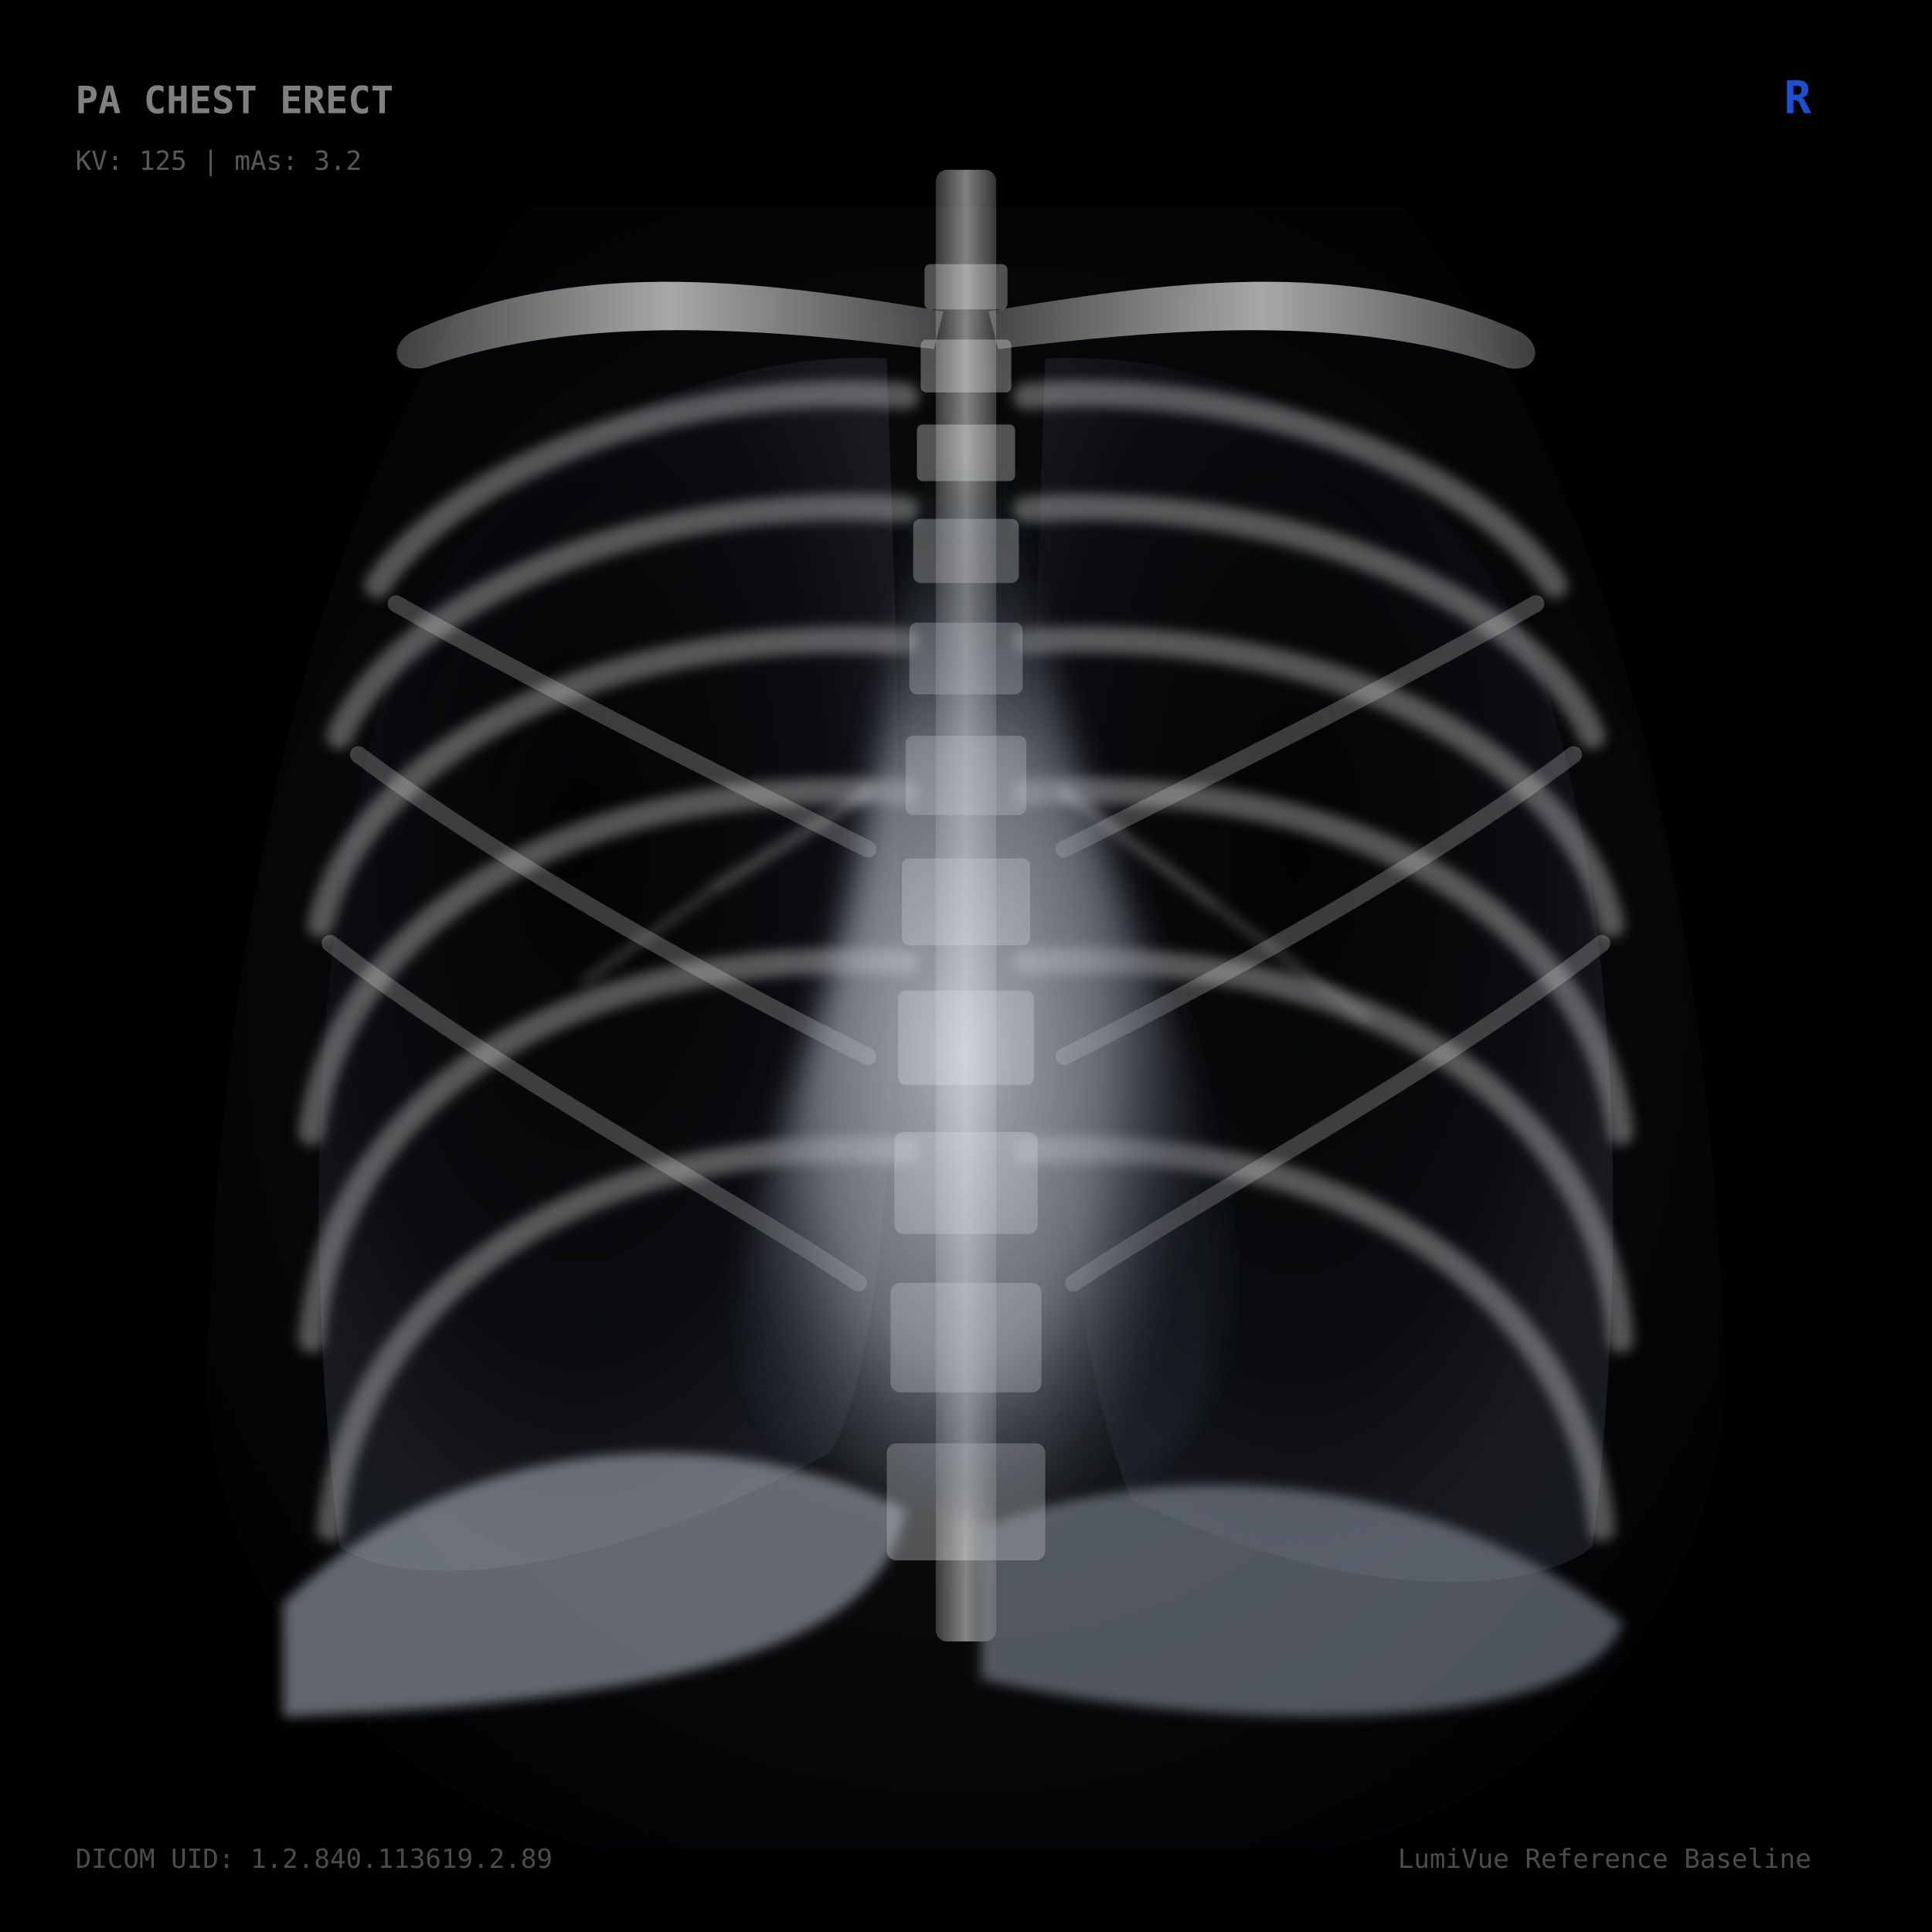
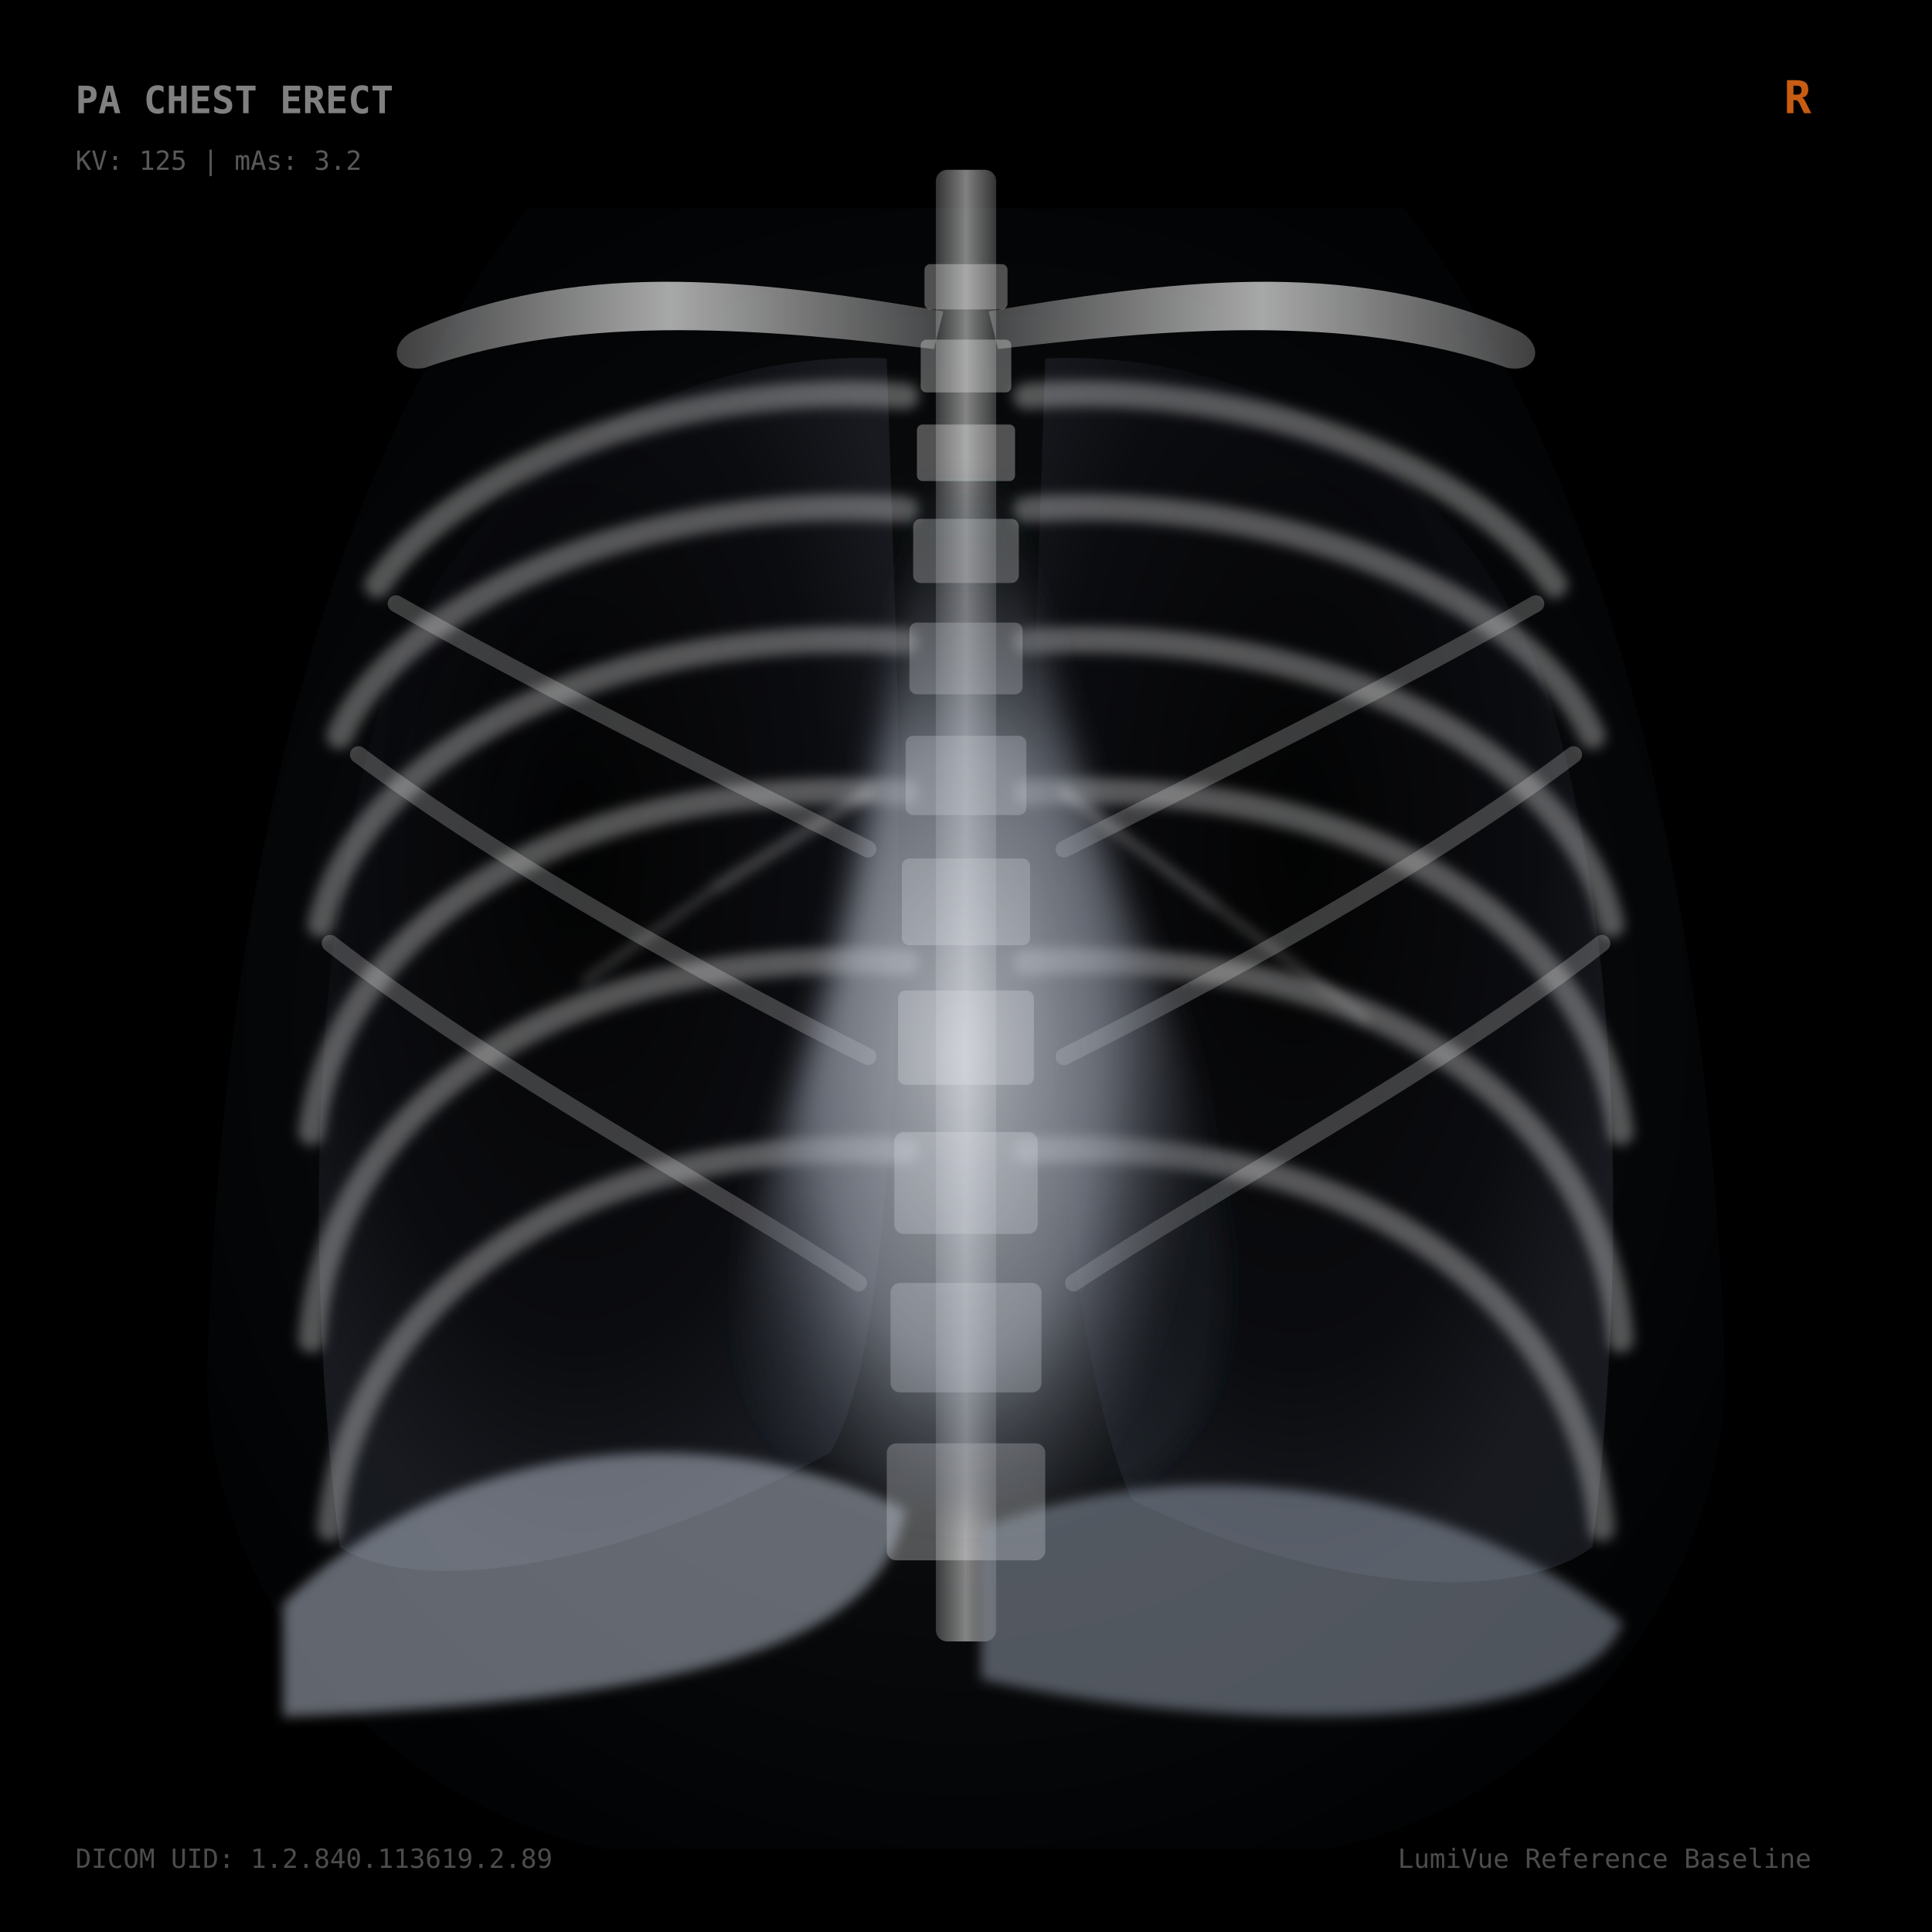
<svg xmlns="http://www.w3.org/2000/svg" viewBox="0 0 1024 1024" width="1024" height="1024">
  <defs>
    <radialGradient id="thoraxBgNorm" cx="50%" cy="50%" r="55%">
      <stop offset="0%" stop-color="#121417" />
      <stop offset="65%" stop-color="#08090a" />
      <stop offset="100%" stop-color="#020304" />
    </radialGradient>
    <radialGradient id="lungFieldNorm" cx="45%" cy="40%" r="60%">
      <stop offset="0%" stop-color="#020202" stop-opacity="0.96" />
      <stop offset="70%" stop-color="#0b0c10" stop-opacity="0.92" />
      <stop offset="100%" stop-color="#1a1c22" stop-opacity="0.88" />
    </radialGradient>
    <linearGradient id="boneGradNorm" x1="0%" y1="0%" x2="100%" y2="0%">
      <stop offset="0%" stop-color="#ffffff" stop-opacity="0.25" />
      <stop offset="50%" stop-color="#ffffff" stop-opacity="0.65" />
      <stop offset="100%" stop-color="#ffffff" stop-opacity="0.25" />
    </linearGradient>
    <radialGradient id="heartSilhouetteNorm" cx="45%" cy="55%" r="50%">
      <stop offset="0%" stop-color="#e0e4ec" stop-opacity="0.75" />
      <stop offset="60%" stop-color="#a4abb8" stop-opacity="0.6" />
      <stop offset="100%" stop-color="#3c414c" stop-opacity="0.2" />
    </radialGradient>
    <linearGradient id="spineColNorm" x1="0%" y1="0%" x2="100%" y2="0%">
      <stop offset="0%" stop-color="#ffffff" stop-opacity="0.2" />
      <stop offset="50%" stop-color="#ffffff" stop-opacity="0.5" />
      <stop offset="100%" stop-color="#ffffff" stop-opacity="0.2" />
    </linearGradient>
    <filter id="blurFilterNorm" x="-20%" y="-20%" width="140%" height="140%">
      <feGaussianBlur stdDeviation="3" />
    </filter>
    <filter id="softGlowNorm" x="-30%" y="-30%" width="160%" height="160%">
      <feGaussianBlur stdDeviation="8" />
    </filter>
  </defs>
  <rect width="1024" height="1024" fill="#000000" />
  <path d="M 280,110 C 180,240 120,440 110,720 C 105,820 180,950 320,980 L 704,980 C 844,950 919,820 914,720 C 904,440 844,240 744,110 Z" fill="url(#thoraxBgNorm)" />
  <rect x="496" y="90" width="32" height="780" fill="url(#spineColNorm)" rx="6" />
  <g opacity="0.3" fill="#ffffff">
    <rect x="490" y="140" width="44" height="24" rx="3" />
    <rect x="488" y="180" width="48" height="28" rx="3" />
    <rect x="486" y="225" width="52" height="30" rx="3" />
    <rect x="484" y="275" width="56" height="34" rx="4" />
    <rect x="482" y="330" width="60" height="38" rx="4" />
    <rect x="480" y="390" width="64" height="42" rx="4" />
    <rect x="478" y="455" width="68" height="46" rx="4" />
    <rect x="476" y="525" width="72" height="50" rx="4" />
    <rect x="474" y="600" width="76" height="54" rx="5" />
    <rect x="472" y="680" width="80" height="58" rx="5" />
    <rect x="470" y="765" width="84" height="62" rx="5" />
  </g>
  <path d="M 500,165 C 410,150 310,135 220,175 C 205,182 208,198 225,195 C 310,165 410,175 495,185 Z" fill="url(#boneGradNorm)" />
  <path d="M 524,165 C 614,150 714,135 804,175 C 819,182 816,198 799,195 C 714,165 614,175 529,185 Z" fill="url(#boneGradNorm)" />
  <path d="M 470,190 C 370,185 240,240 200,380 C 160,520 165,700 180,820 C 220,845 320,835 440,770 C 470,720 480,550 475,340 Z" fill="url(#lungFieldNorm)" />
  <path d="M 554,190 C 654,185 784,240 824,380 C 864,520 859,700 844,820 C 804,850 704,845 600,795 C 570,730 550,550 549,340 Z" fill="url(#lungFieldNorm)" />
  <g stroke="#ffffff" stroke-width="14" fill="none" opacity="0.32" stroke-linecap="round" filter="url(#blurFilterNorm)">
    <path d="M 480,210 C 360,200 240,250 200,310" />
    <path d="M 544,210 C 664,200 784,250 824,310" />
    <path d="M 480,270 C 340,260 210,320 180,390" />
    <path d="M 544,270 C 684,260 814,320 844,390" />
    <path d="M 480,340 C 320,330 190,400 170,490" />
    <path d="M 544,340 C 704,330 834,400 854,490" />
    <path d="M 480,420 C 300,410 180,490 165,600" />
    <path d="M 544,420 C 724,410 844,490 859,600" />
    <path d="M 480,510 C 290,500 175,590 165,710" />
    <path d="M 544,510 C 734,500 849,590 859,710" />
    <path d="M 480,610 C 290,600 185,700 175,810" />
    <path d="M 544,610 C 734,600 839,700 849,810" />
  </g>
  <g stroke="#ffffff" stroke-width="9" fill="none" opacity="0.22" stroke-linecap="round">
    <path d="M 210,320 C 280,360 380,410 460,450" />
    <path d="M 814,320 C 744,360 644,410 564,450" />
    <path d="M 190,400 C 270,460 380,520 460,560" />
    <path d="M 834,400 C 754,460 644,520 564,560" />
    <path d="M 175,500 C 265,570 380,630 455,680" />
    <path d="M 849,500 C 759,570 644,630 569,680" />
  </g>
  <path d="M 490,260 C 470,360 460,460 430,550 C 400,640 370,720 420,770 C 470,810 570,820 620,770 C 670,720 650,620 610,510 C 570,410 550,330 534,260 Z" fill="url(#heartSilhouetteNorm)" filter="url(#softGlowNorm)" />
  <path d="M 150,850 C 240,760 380,750 480,800 C 470,860 400,900 150,910 Z" fill="#b0b8c6" opacity="0.55" filter="url(#blurFilterNorm)" />
  <path d="M 520,810 C 620,770 760,780 860,860 C 840,920 650,920 520,890 Z" fill="#9ba5b5" opacity="0.5" filter="url(#blurFilterNorm)" />
  <g stroke="#ffffff" opacity="0.22" stroke-linecap="round" filter="url(#blurFilterNorm)">
    <line x1="460" y1="420" x2="380" y2="470" stroke-width="7" />
    <line x1="380" y1="470" x2="310" y2="520" stroke-width="4" />
    <line x1="564" y1="420" x2="644" y2="480" stroke-width="6" />
    <line x1="644" y1="480" x2="724" y2="540" stroke-width="4" />
  </g>
  <text x="40" y="60" fill="#ffffff" opacity="0.5" font-family="monospace" font-size="20" font-weight="600">PA CHEST ERECT</text>
  <text x="40" y="90" fill="#ffffff" opacity="0.35" font-family="monospace" font-size="14">KV: 125 | mAs: 3.2</text>
-   <text x="960" y="60" fill="#2563FF" opacity="0.8" font-family="monospace" font-size="24" font-weight="bold" text-anchor="end">R</text>
+   <text x="960" y="60" fill="#F97316" opacity="0.8" font-family="monospace" font-size="24" font-weight="bold" text-anchor="end">R</text>
  <text x="960" y="990" fill="#ffffff" opacity="0.3" font-family="monospace" font-size="14" text-anchor="end">LumiVue Reference Baseline</text>
  <text x="40" y="990" fill="#ffffff" opacity="0.3" font-family="monospace" font-size="14">DICOM UID: 1.2.840.113619.2.89</text>
</svg>
